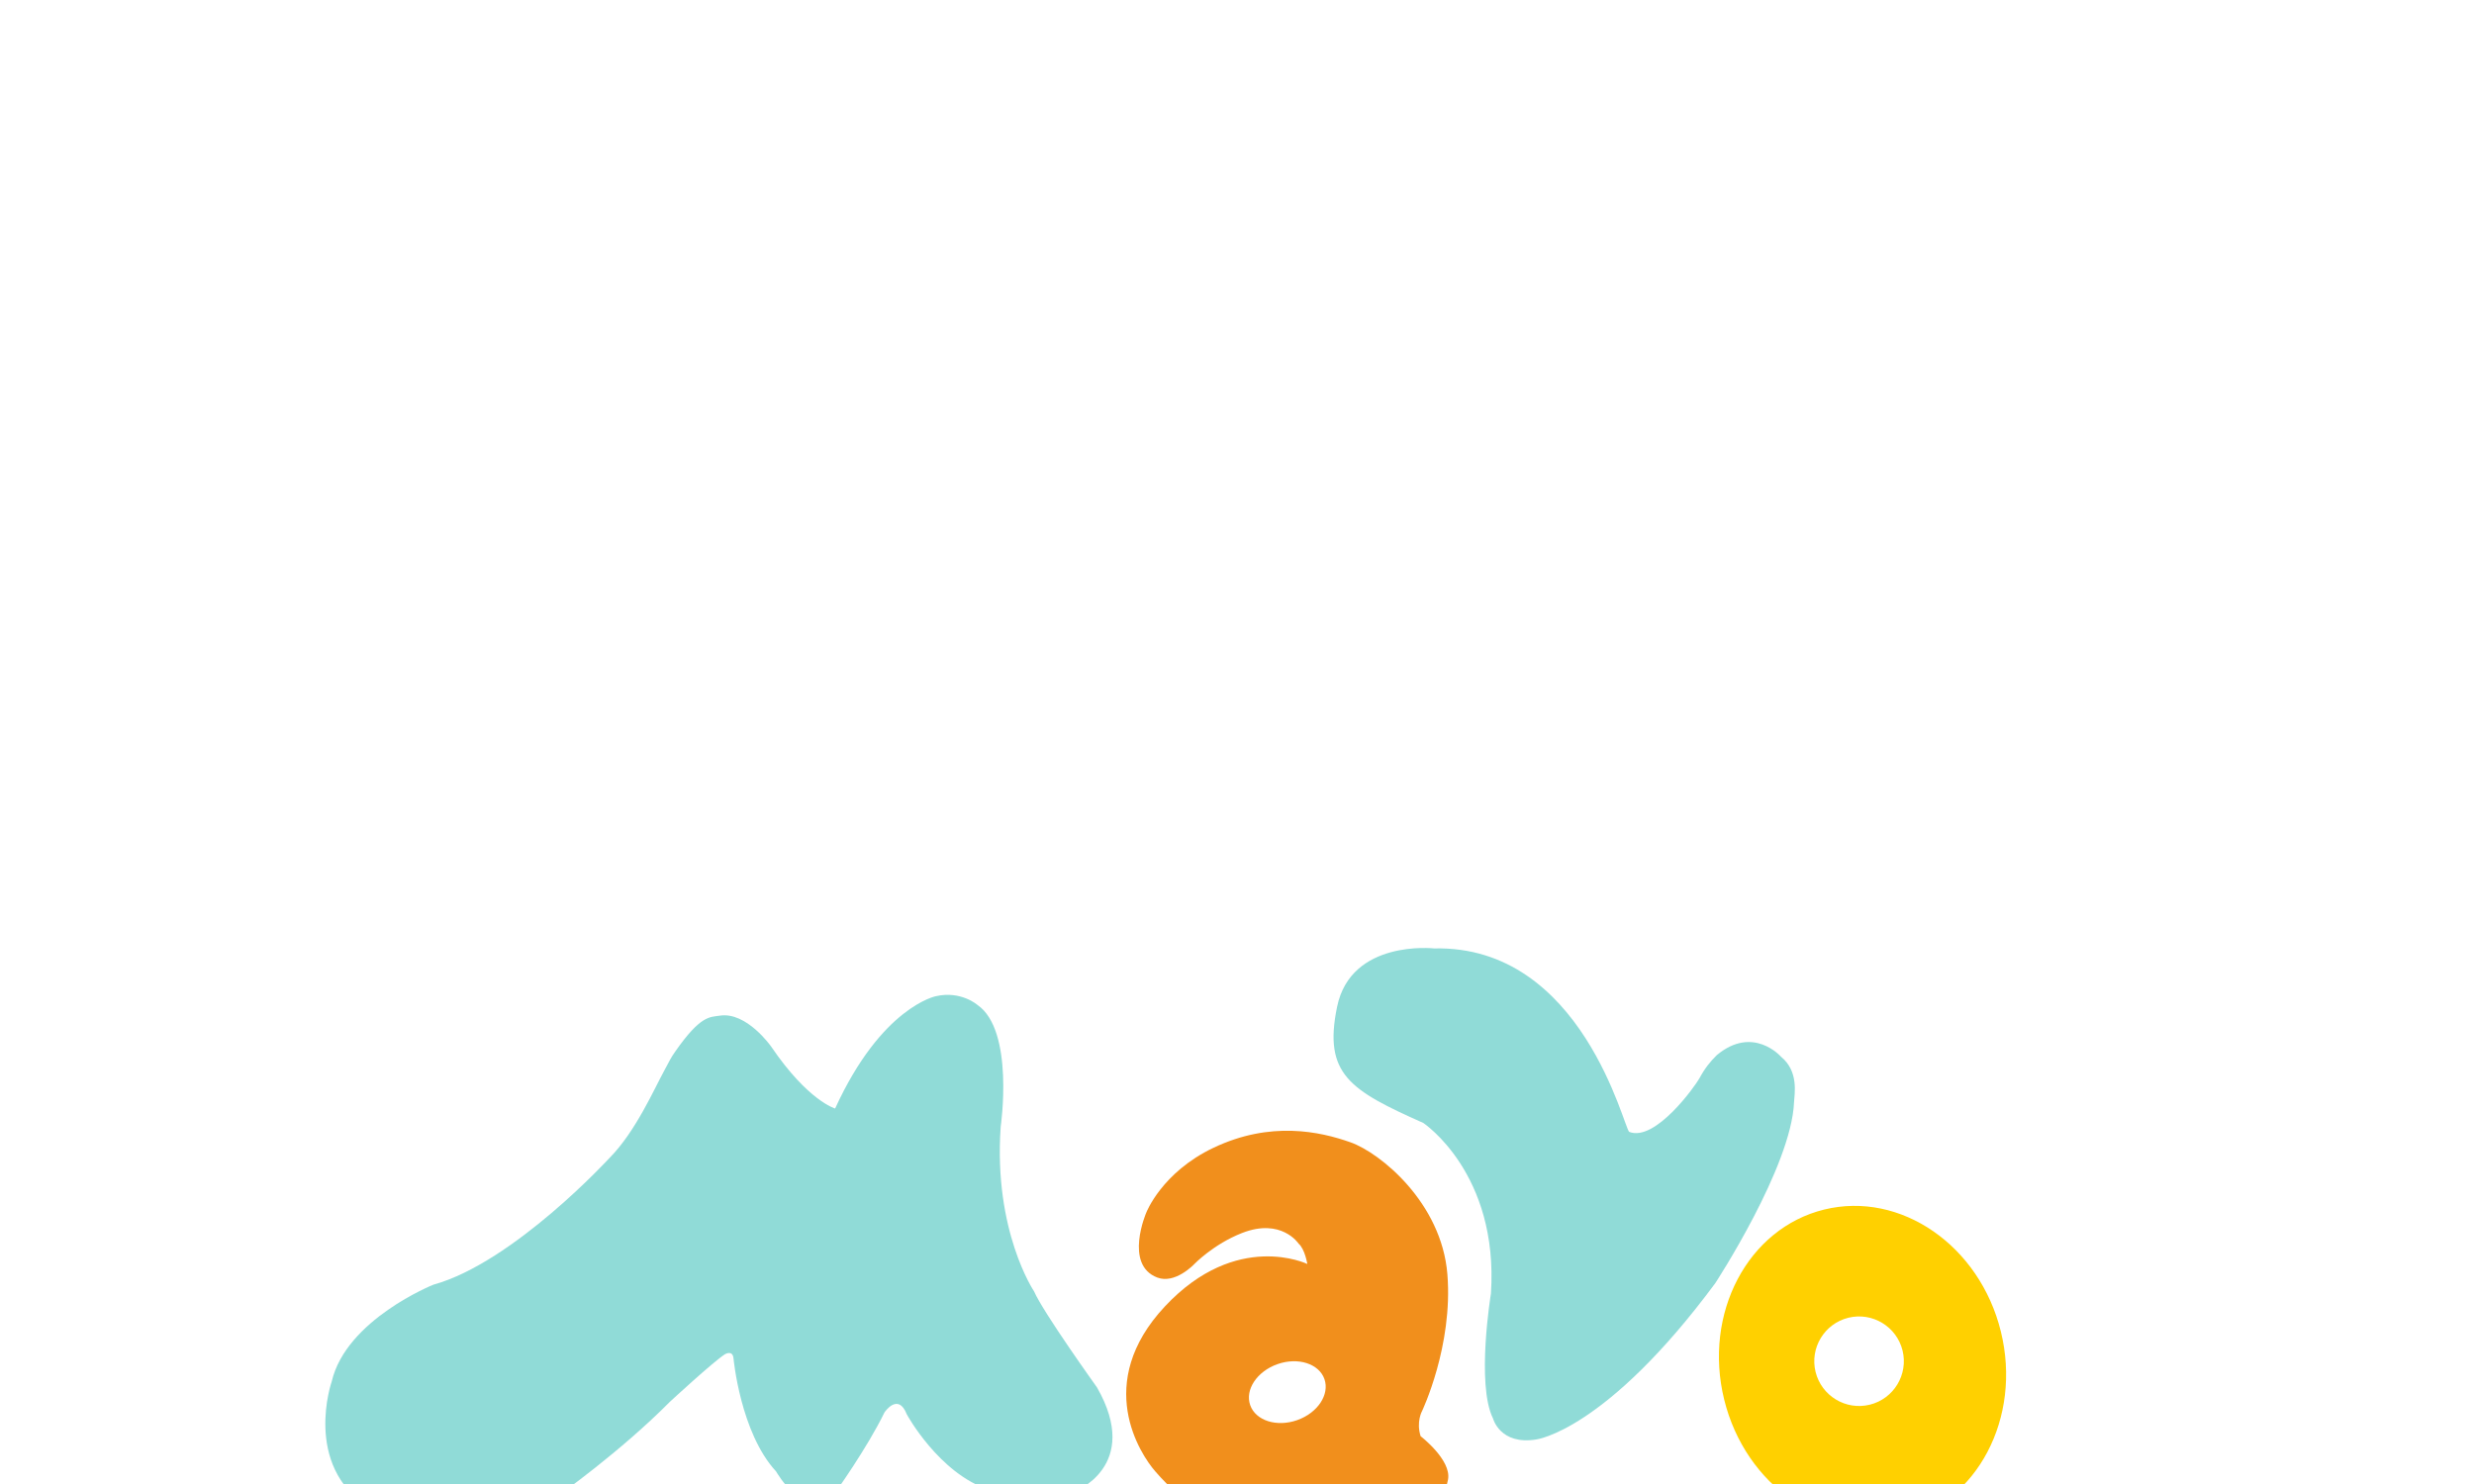
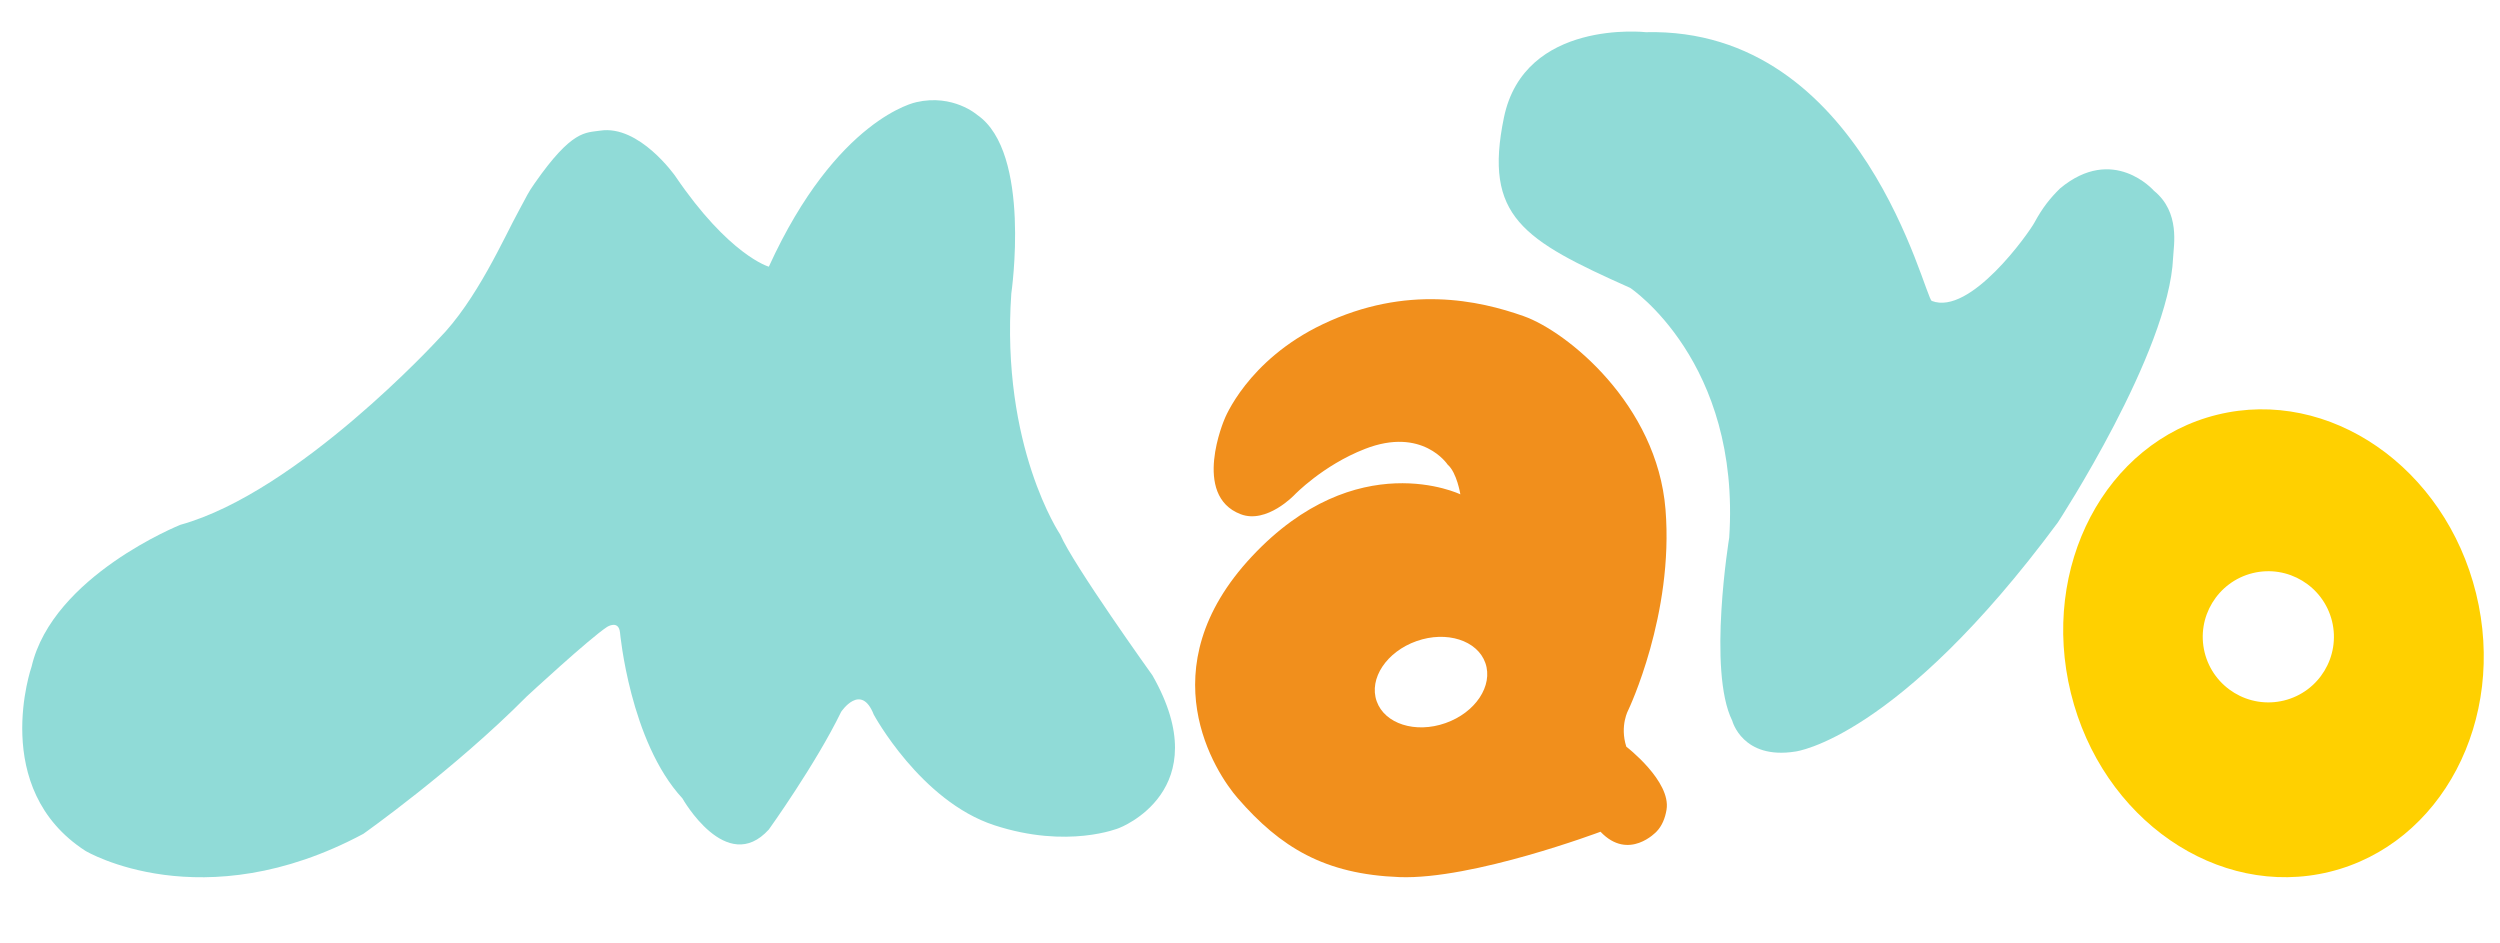
- <svg xmlns="http://www.w3.org/2000/svg" version="1.1" x="0px" y="0px" viewBox="0 0 500 300" style="enable-background:new 0 0 500 500;" xml:space="preserve">
+ <svg xmlns="http://www.w3.org/2000/svg" version="1.1" id="레이어_1" x="0px" y="0px" viewBox="0 0 345 130" style="enable-background:new 0 0 345 130;" xml:space="preserve">
  <style type="text/css">
	.st0{fill:#90DBD7;}
	.st1{fill:#FFD000;}
	.st2{fill:#F18F1C;}
</style>
-   <g id="레이어_1">
-     <path class="st0" d="M155.86,211.58c0,0-4.96-7.1-10.37-6.26c-2,0.31-3.86-0.15-9.03,7.27c-0.98,1.4-0.95,1.53-2.15,3.72   c-2.02,3.66-5.84,12.46-11.12,17.77c0,0-19.37,21.13-35.61,25.63c0,0-17.61,7.04-20.54,19.57c0,0-5.87,16.83,7.43,25.43   c0,0,16.04,9.59,38.35-2.35c0,0,12.52-8.84,22.57-18.98c0,0,8.67-8.02,11.09-9.59c0,0,1.57-0.98,1.76,0.78   c0,0,1.37,15.07,8.61,22.89c0,0,6.07,10.76,11.93,4.3c0,0,6.46-9,9.98-16.24c0,0,2.74-4.11,4.5,0.39c0,0,6.46,11.93,16.63,15.26   c10.17,3.33,17.22,0.39,17.22,0.39s13.7-5.14,4.6-21.08c0,0-10.95-15.28-12.72-19.42c0,0-8.22-12.13-6.75-33.26   c0,0,2.84-19.47-4.7-24.65c0,0-3.33-2.93-8.41-1.76c0,0-10.96,2.15-20.35,22.7C168.78,224.1,163.3,222.54,155.86,211.58z" />
-     <path class="st0" d="M329.28,228.82c-1.03-0.4-9.42-37.79-39.47-37.09c0,0-16.76-1.87-19.58,11.79   c-2.82,13.66,2.63,16.89,17.43,23.5c0,0,15.27,10.16,13.66,34.48c0,0-3.01,18.34,0.42,25.25c0,0,1.4,5.43,8.73,4.25   c0,0,14.07-1.71,36.2-31.61c0,0,15.36-23.48,15.91-36.57c0.07-1.63,1.02-6.23-2.65-9.21c0,0-5.61-6.44-12.96-0.31   c-1.35,1.33-2.39,2.61-3.53,4.71C342.65,219.45,334.58,230.88,329.28,228.82z" />
-     <path class="st1" d="M404.38,269.19c-4.28-17.42-20.27-28.46-35.71-24.67c-15.44,3.79-24.49,20.99-20.21,38.41   c4.28,17.42,20.27,28.46,35.71,24.67C399.61,303.81,408.66,286.61,404.38,269.19z M377.88,283.97c-4.85,1.19-9.75-1.78-10.95-6.63   c-1.19-4.85,1.78-9.75,6.63-10.95c4.85-1.19,9.75,1.78,10.95,6.63C385.7,277.87,382.73,282.78,377.88,283.97z" />
-     <path class="st2" d="M287.11,290.34c-0.93-2.91,0.29-5.09,0.29-5.09s6.29-13.17,5.12-27.65c-1.17-14.48-13.58-24.55-19.57-26.67   c-6.16-2.18-16.14-4.4-27.72,1.11c-10.46,4.98-13.57,13.11-13.57,13.11s-4.55,10.52,2.23,13.11c3.6,1.38,7.43-2.67,7.43-2.67   s3.89-4.06,9.7-6.33c7.97-3.12,11.43,2.15,11.43,2.15c1.28,1.1,1.76,4.11,1.76,4.11s-14.28-6.9-28.76,8.56   c-14.55,15.53-4.96,29.92-1.99,33.34c5.92,6.83,12.02,10.53,22.34,10.92c10.1,0.38,27.75-6.26,27.75-6.26   c3.91,4.11,7.73-0.02,7.73-0.02c0.76-0.78,1.19-1.86,1.38-3.01C293.33,295.1,287.11,290.34,287.11,290.34z M262.16,287.09   c-4.14,1.46-8.39,0.1-9.49-3.02c-1.1-3.13,1.37-6.84,5.51-8.3c4.14-1.46,8.39-0.1,9.49,3.02   C268.76,281.92,266.3,285.63,262.16,287.09z" />
-   </g>
-   <g id="레이어_3">
- </g>
+   <path class="st0" d="M93.18,24.29c0,0-4.96-7.1-10.37-6.26c-2,0.31-3.86-0.15-9.03,7.27c-0.98,1.4-0.95,1.53-2.15,3.72  c-2.02,3.66-5.84,12.46-11.12,17.77c0,0-19.37,21.13-35.61,25.63c0,0-17.61,7.04-20.54,19.57c0,0-5.87,16.83,7.43,25.43  c0,0,16.04,9.59,38.35-2.35c0,0,12.52-8.84,22.57-18.98c0,0,8.67-8.02,11.09-9.59c0,0,1.57-0.98,1.76,0.78  c0,0,1.37,15.07,8.61,22.89c0,0,6.07,10.76,11.93,4.3c0,0,6.46-9,9.98-16.24c0,0,2.74-4.11,4.5,0.39c0,0,6.46,11.93,16.63,15.26  c10.17,3.33,17.22,0.39,17.22,0.39s13.7-5.14,4.6-21.08c0,0-10.95-15.28-12.72-19.42c0,0-8.22-12.13-6.75-33.26  c0,0,2.84-19.47-4.7-24.65c0,0-3.33-2.93-8.41-1.76c0,0-10.96,2.15-20.35,22.7C106.09,36.81,100.61,35.24,93.18,24.29z" />
+   <path class="st0" d="M266.59,41.53c-1.03-0.4-9.42-37.79-39.47-37.09c0,0-16.76-1.87-19.58,11.79c-2.82,13.66,2.63,16.89,17.43,23.5  c0,0,15.27,10.16,13.66,34.48c0,0-3.01,18.34,0.42,25.25c0,0,1.4,5.43,8.73,4.25c0,0,14.07-1.71,36.2-31.61  c0,0,15.36-23.48,15.91-36.57c0.07-1.63,1.02-6.23-2.65-9.21c0,0-5.61-6.44-12.96-0.31c-1.35,1.33-2.39,2.61-3.53,4.71  C279.97,32.16,271.9,43.59,266.59,41.53z" />
+   <path class="st1" d="M341.7,81.9c-4.28-17.42-20.27-28.46-35.71-24.67c-15.44,3.79-24.49,20.99-20.21,38.41  c4.28,17.42,20.27,28.46,35.71,24.67C336.93,116.52,345.98,99.32,341.7,81.9z M315.19,96.67c-4.85,1.19-9.75-1.78-10.95-6.63  c-1.19-4.85,1.78-9.75,6.63-10.95c4.85-1.19,9.75,1.78,10.95,6.63C323.01,90.58,320.04,95.48,315.19,96.67z" />
+   <path class="st2" d="M224.43,103.04c-0.93-2.91,0.29-5.09,0.29-5.09s6.29-13.17,5.12-27.65c-1.17-14.48-13.58-24.55-19.57-26.67  c-6.16-2.18-16.14-4.4-27.72,1.11c-10.46,4.98-13.57,13.11-13.57,13.11s-4.55,10.52,2.23,13.11c3.6,1.38,7.43-2.67,7.43-2.67  s3.89-4.06,9.7-6.33c7.97-3.12,11.43,2.15,11.43,2.15c1.28,1.1,1.76,4.11,1.76,4.11s-14.28-6.9-28.76,8.56  c-14.55,15.53-4.96,29.92-1.99,33.34c5.92,6.83,12.02,10.53,22.34,10.92c10.1,0.38,27.75-6.26,27.75-6.26  c3.91,4.11,7.73-0.02,7.73-0.02c0.76-0.78,1.19-1.86,1.38-3.01C230.64,107.81,224.43,103.04,224.43,103.04z M199.47,99.79  c-4.14,1.46-8.39,0.1-9.49-3.02c-1.1-3.13,1.37-6.84,5.51-8.3c4.14-1.46,8.39-0.1,9.49,3.02C206.08,94.62,203.61,98.34,199.47,99.79  z" />
</svg>
